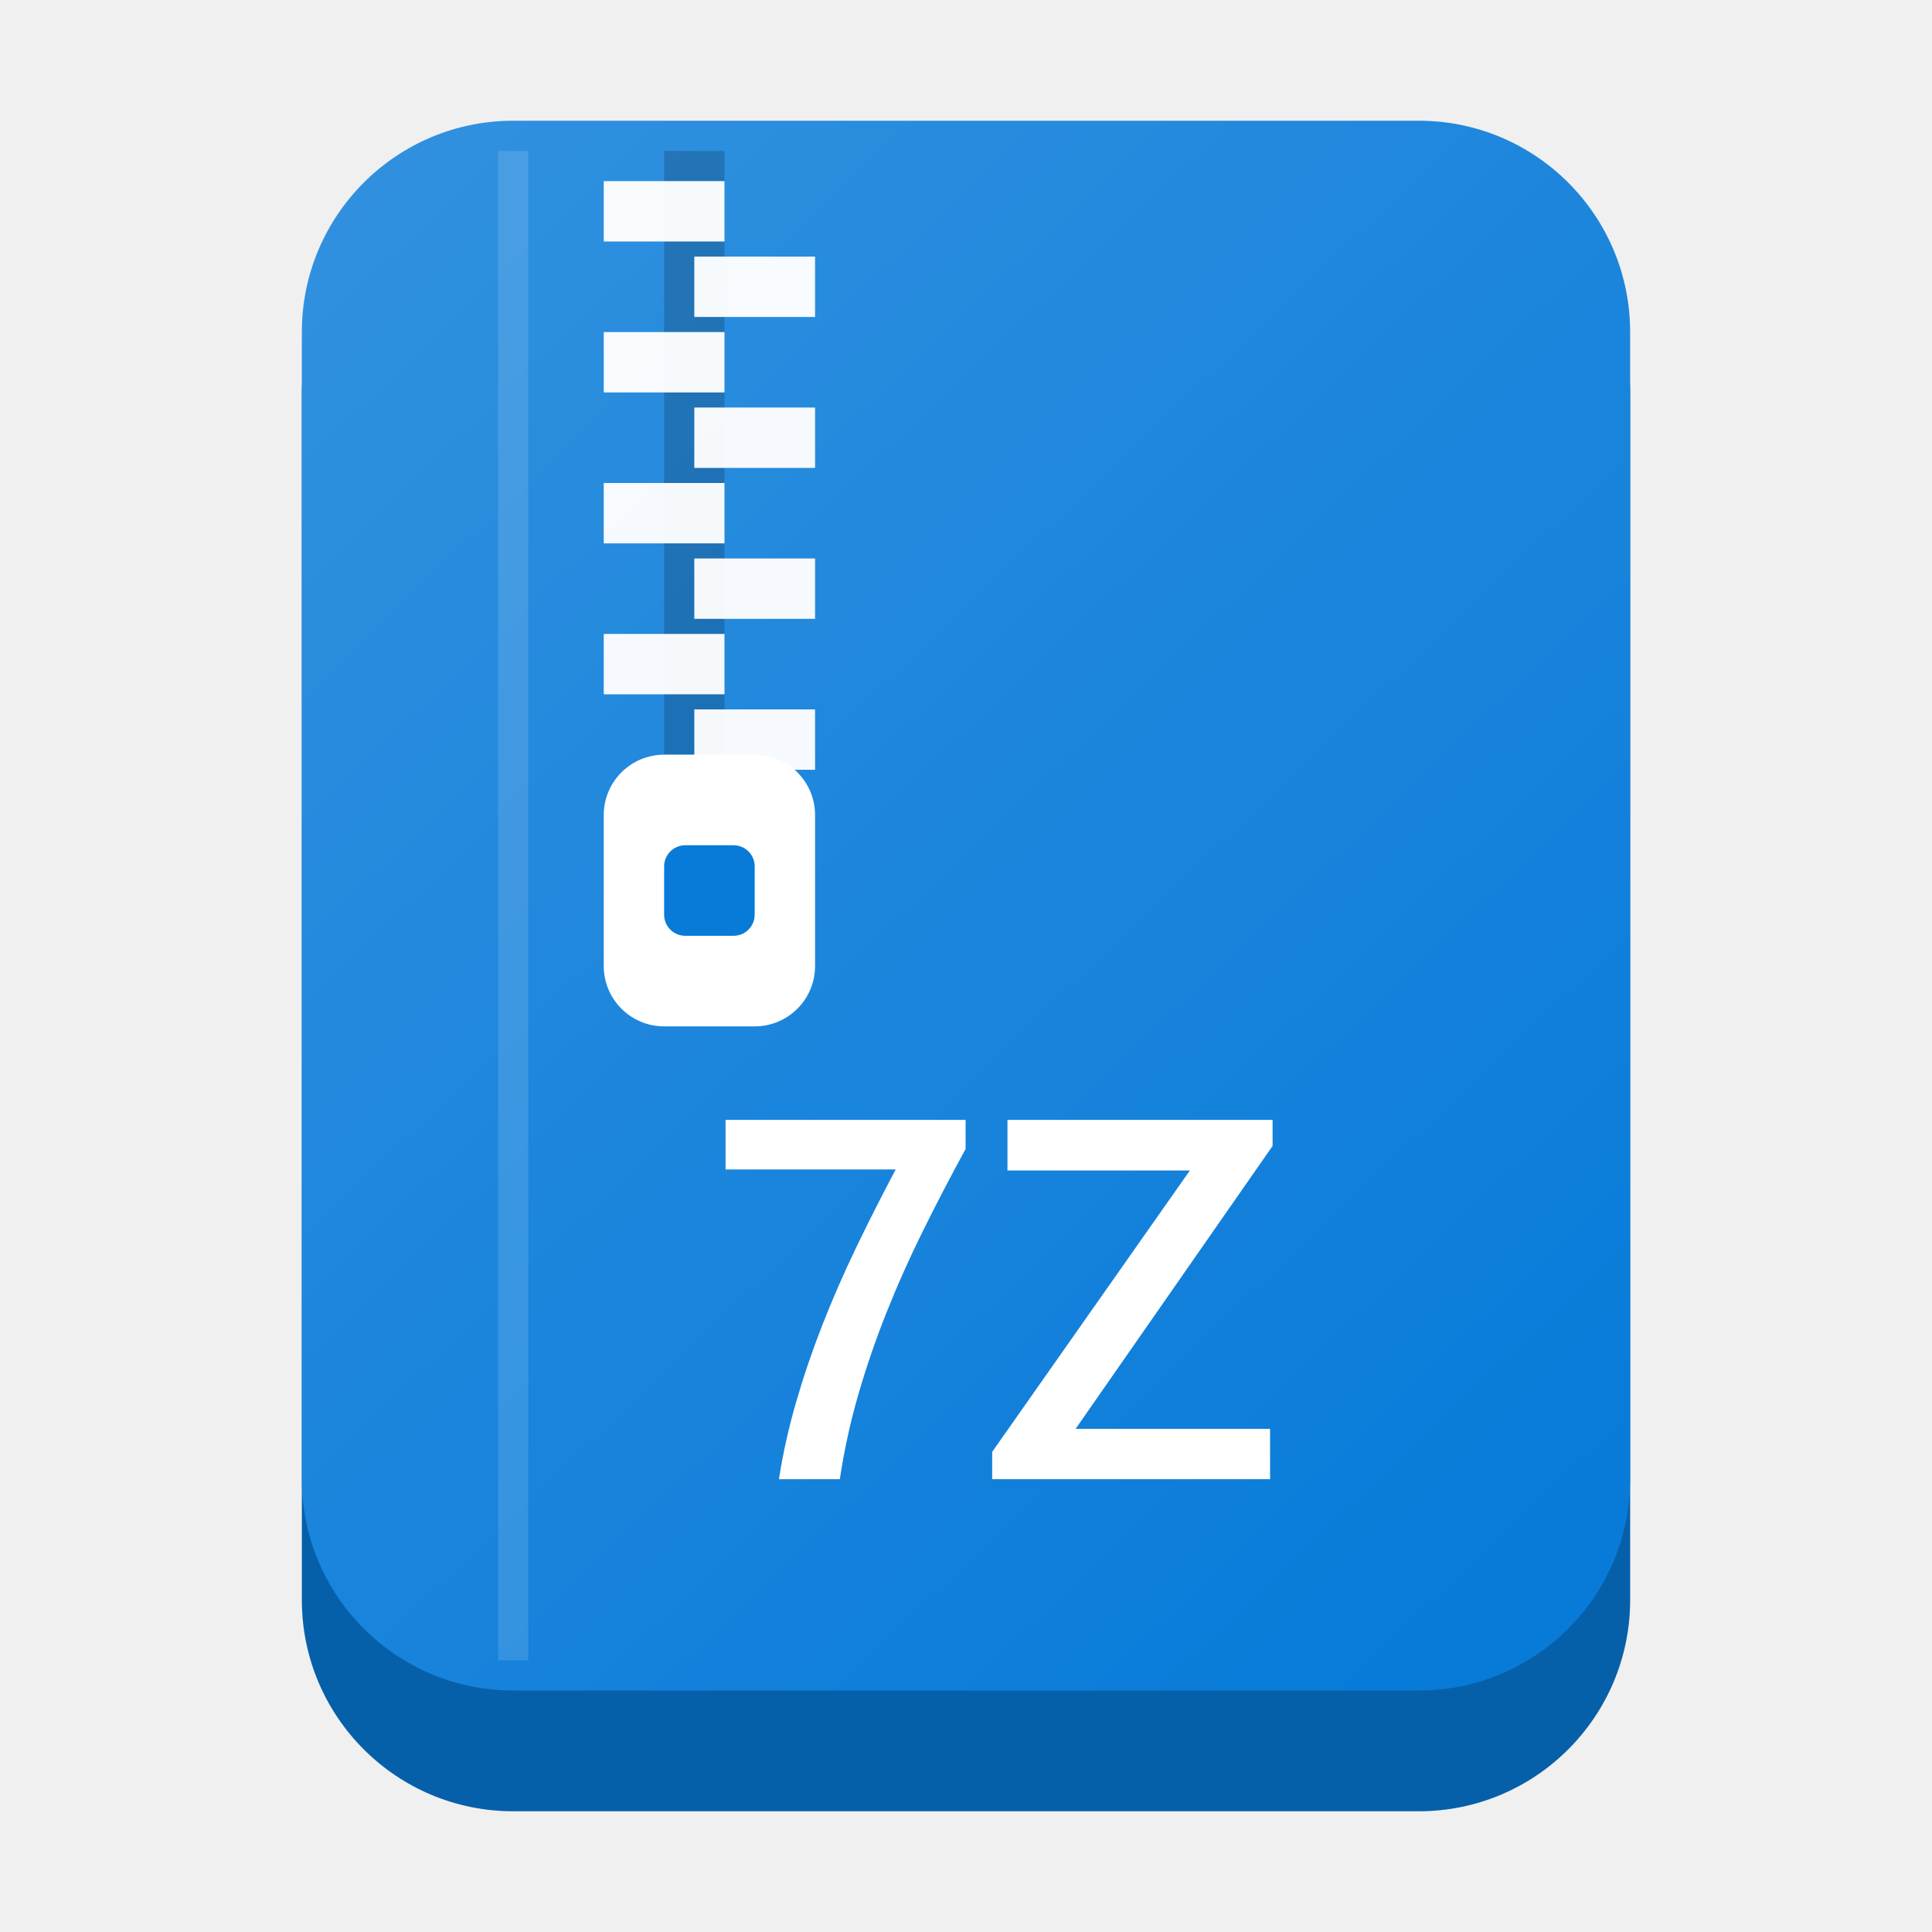
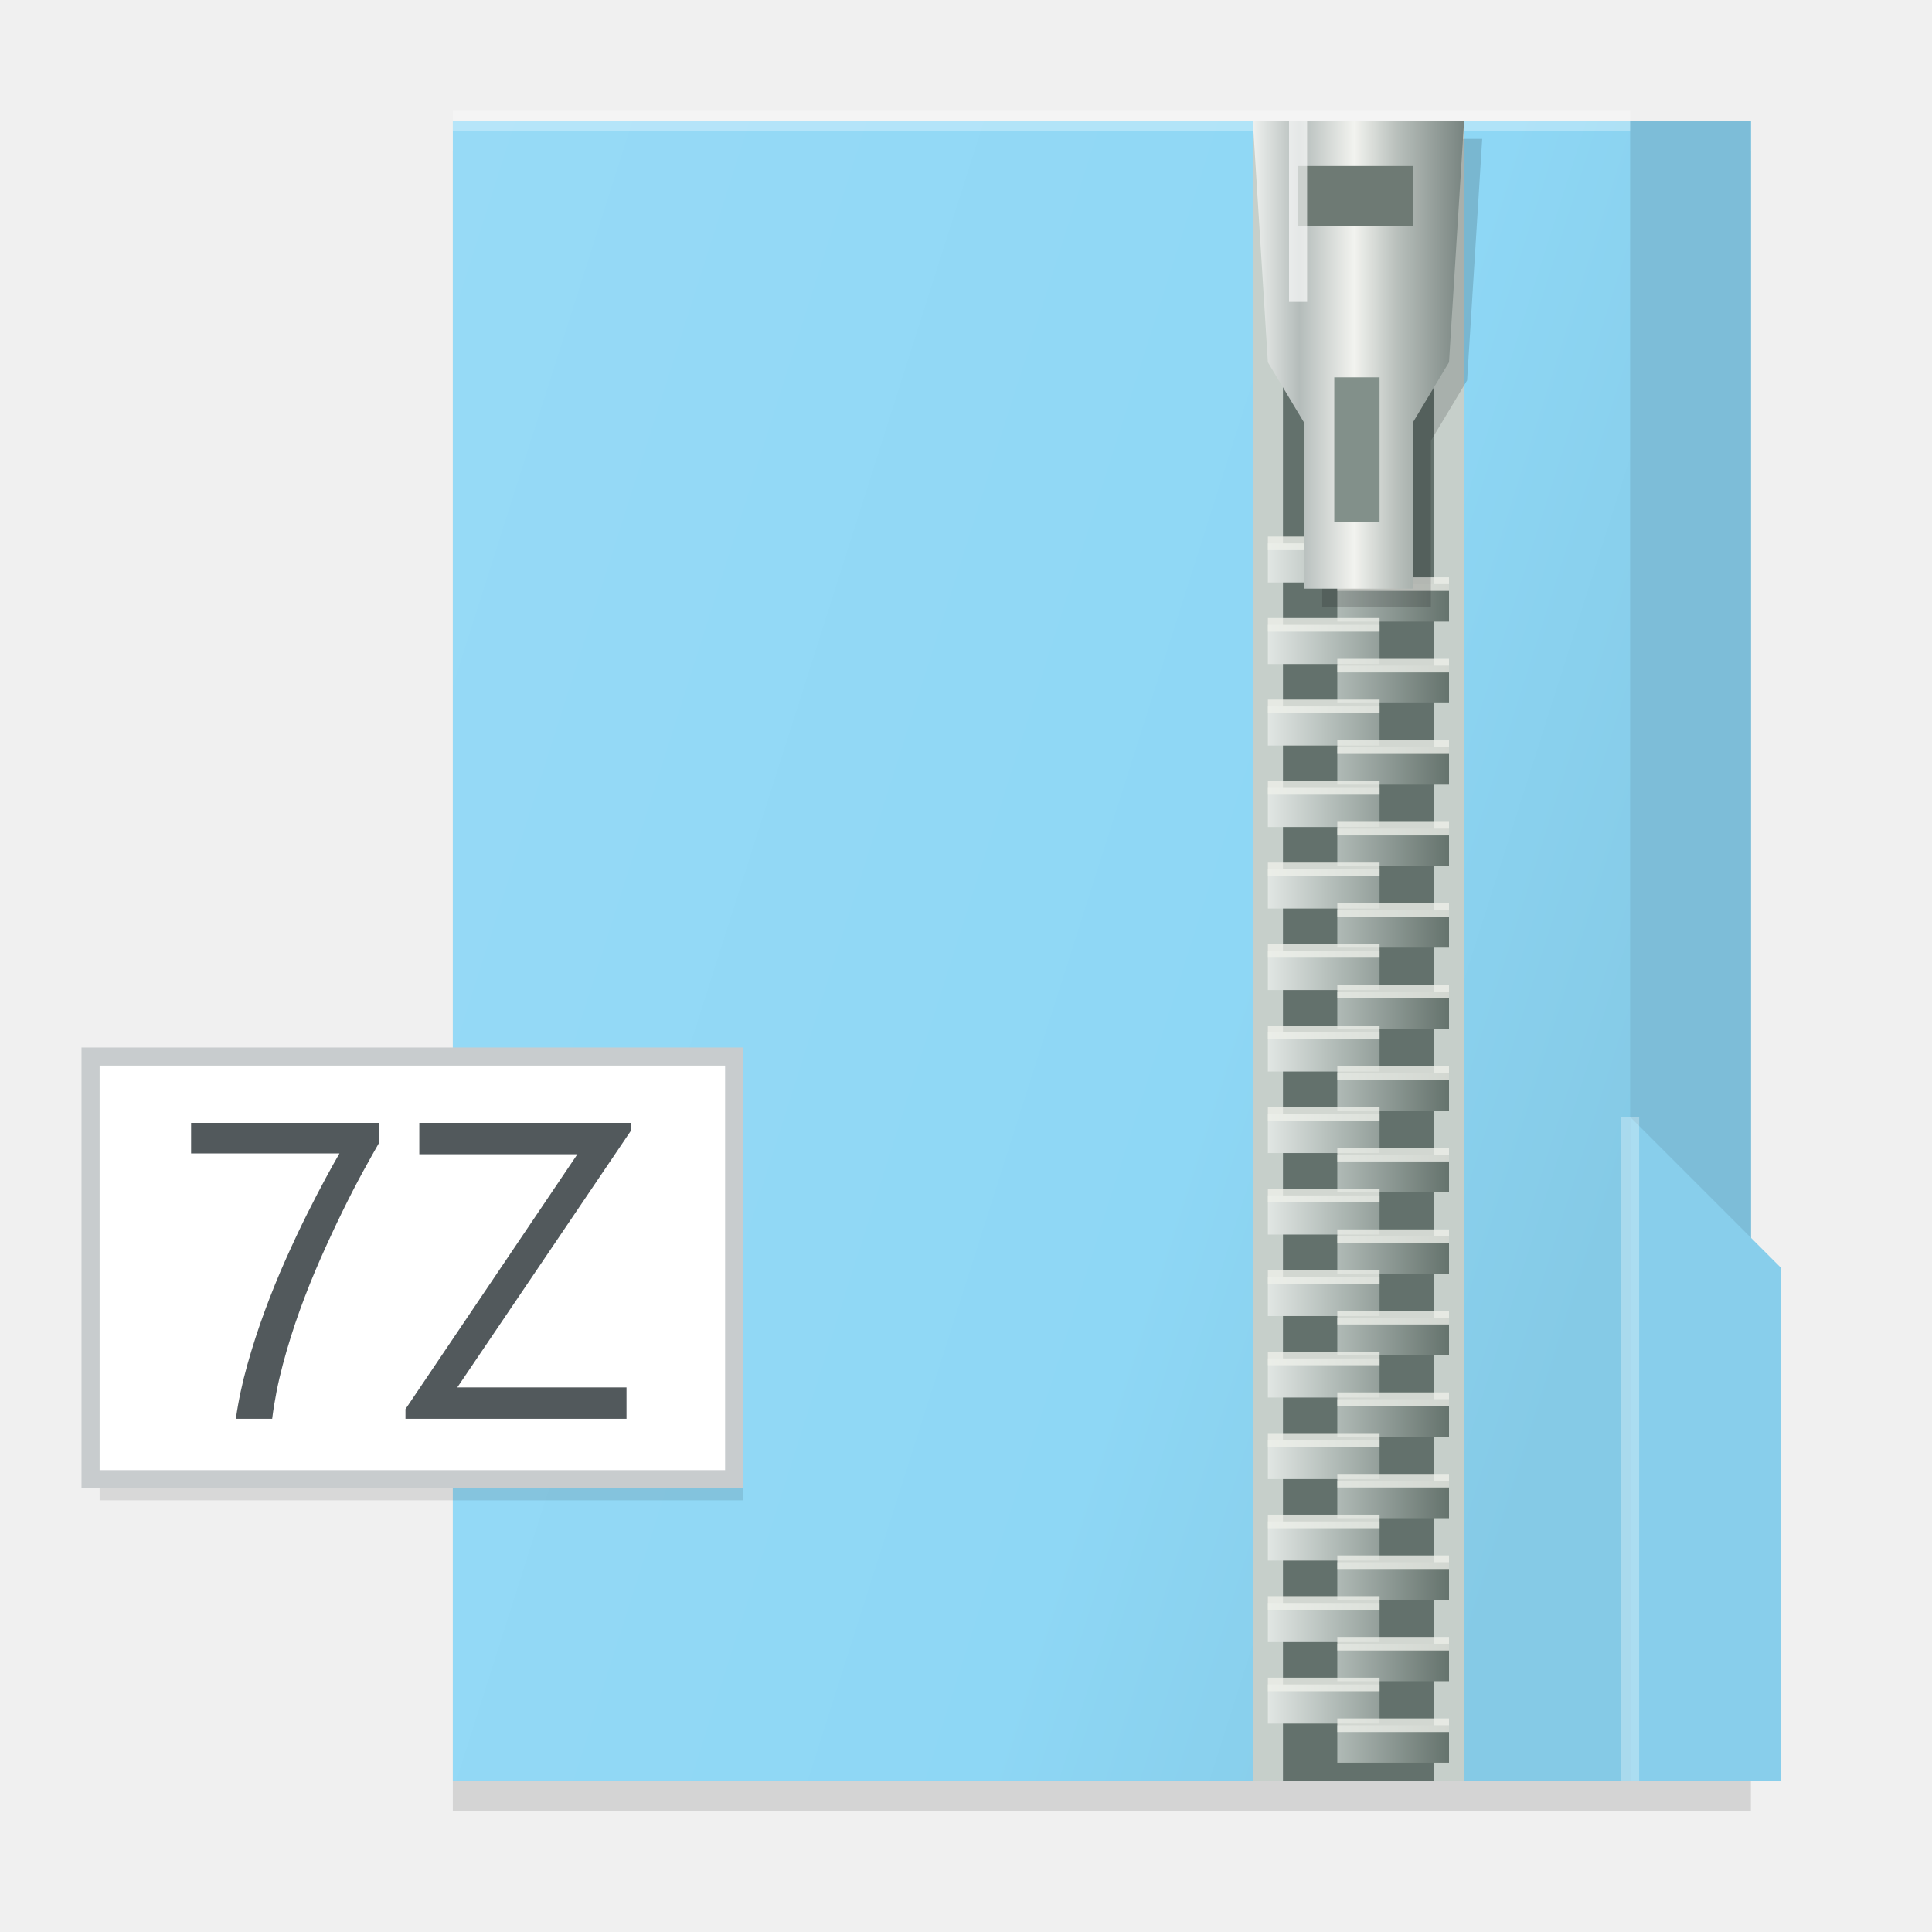
<svg xmlns="http://www.w3.org/2000/svg" width="64" height="64" viewBox="0 0 64 64">
  <defs>
-     <linearGradient id="cover" x1="0" y1="0" x2="0.8" y2="1">
-       <stop offset="0" stop-color="#087bd9" />
-       <stop offset="1" stop-color="#087bd9" />
+     <linearGradient id="cover" x1="0" y1="0" x2="1" y2="0.4">
+       <stop offset="0" stop-color="#97daf6" />
+       <stop offset="0.7" stop-color="#8ed7f5" />
+       <stop offset="1" stop-color="#85cae6" />
    </linearGradient>
-     <linearGradient id="light" x1="0" y1="0" x2="0.8" y2="1">
-       <stop offset="0" stop-color="#ffffff" stop-opacity="0.17" />
-       <stop offset="1" stop-color="#ffffff" stop-opacity="0" />
+     <linearGradient id="teeth" x1="0" y1="0" x2="1" y2="0">
+       <stop offset="0" stop-color="#e1e6e3" />
+       <stop offset="0.4" stop-color="#aeb8b4" />
+       <stop offset="1" stop-color="#65736d" />
+     </linearGradient>
+     <linearGradient id="metal" x1="0" y1="0" x2="1" y2="0">
+       <stop offset="0" stop-color="#eef0ee" />
+       <stop offset="0.22" stop-color="#b4bcba" />
+       <stop offset="0.48" stop-color="#f2f3ef" />
+       <stop offset="0.68" stop-color="#b9c0bc" />
+       <stop offset="1" stop-color="#788480" />
    </linearGradient>
  </defs>
-   <path fill="#087bd9" stroke="none" d="M 17 6 L 47 6 C 50.866 6 54 9.134 54 13 L 54 53 C 54 56.866 50.866 60 47 60 L 17 60 C 13.134 60 10 56.866 10 53 L 10 13 C 10 9.134 13.134 6 17 6 Z" />
-   <g opacity="0.22">
-     <path fill="#000000" stroke="none" d="M 17 6 L 47 6 C 50.866 6 54 9.134 54 13 L 54 53 C 54 56.866 50.866 60 47 60 L 17 60 C 13.134 60 10 56.866 10 53 L 10 13 C 10 9.134 13.134 6 17 6 Z" />
+   <g opacity="0.12">
+     <path fill="#000000" stroke="none" d="M 15 5 L 58 5 L 58 60 L 15 60 Z" />
  </g>
-   <path fill="url(#cover)" stroke="none" d="M 17 4 L 47 4 C 50.866 4 54 7.134 54 11 L 54 49 C 54 52.866 50.866 56 47 56 L 17 56 C 13.134 56 10 52.866 10 49 L 10 11 C 10 7.134 13.134 4 17 4 Z" />
-   <path fill="url(#light)" stroke="none" d="M 17 4 L 47 4 C 50.866 4 54 7.134 54 11 L 54 49 C 54 52.866 50.866 56 47 56 L 17 56 C 13.134 56 10 52.866 10 49 L 10 11 C 10 7.134 13.134 4 17 4 Z" />
-   <path fill="#000000" stroke="#ffffff" stroke-opacity="0.13" d="M 17 5 L 17 55" />
-   <path fill="#000000" stroke="#000000" stroke-opacity="0.18" stroke-width="2" d="M 23 5 L 23 25" />
-   <path fill="none" stroke="#ffffff" stroke-opacity="0.96" stroke-width="2" d="M 20 7 L 24 7 M 23 9.5 L 27 9.5" />
-   <path fill="none" stroke="#ffffff" stroke-opacity="0.96" stroke-width="2" d="M 20 12 L 24 12 M 23 14.5 L 27 14.5" />
-   <path fill="none" stroke="#ffffff" stroke-opacity="0.96" stroke-width="2" d="M 20 17 L 24 17 M 23 19.5 L 27 19.5" />
-   <path fill="none" stroke="#ffffff" stroke-opacity="0.96" stroke-width="2" d="M 20 22 L 24 22 M 23 24.5 L 27 24.5" />
-   <path fill="#ffffff" stroke="none" d="M 22 25 L 25 25 C 26.105 25 27 25.895 27 27 L 27 32 C 27 33.105 26.105 34 25 34 L 22 34 C 20.895 34 20 33.105 20 32 L 20 27 C 20 25.895 20.895 25 22 25 Z" />
-   <path fill="#087bd9" stroke="none" d="M 22.7 28 L 24.3 28 C 24.486 28 24.664 28.074 24.795 28.205 C 24.926 28.336 25 28.514 25 28.7 L 25 30.3 C 25 30.486 24.926 30.664 24.795 30.795 C 24.664 30.926 24.486 31 24.3 31 L 22.7 31 C 22.514 31 22.336 30.926 22.205 30.795 C 22.074 30.664 22 30.486 22 30.3 L 22 28.7 C 22 28.514 22.074 28.336 22.205 28.205 C 22.336 28.074 22.514 28 22.7 28 Z" />
-   <g>
-     <path fill="#ffffff" stroke="none" d="M 31.987 38.06 Q 31.24 39.429 30.576 40.77 Q 29.912 42.11 29.373 43.463 Q 28.833 44.816 28.435 46.19 Q 28.036 47.564 27.82 49 L 25.803 49 Q 26.002 47.722 26.372 46.448 Q 26.741 45.173 27.239 43.899 Q 27.737 42.625 28.356 41.338 Q 28.974 40.052 29.671 38.74 L 24.035 38.74 L 24.035 37.097 L 31.987 37.097 L 31.987 38.06 Z M 42.156 37.96 L 35.631 47.332 L 42.073 47.332 L 42.073 49 L 32.867 49 L 32.867 48.095 L 39.417 38.773 L 33.374 38.773 L 33.374 37.097 L 42.156 37.097 L 42.156 37.96 Z" />
+   <path fill="url(#cover)" stroke="none" d="M 15 4 L 58 4 L 58 59 L 15 59 Z" />
+   <path fill="#7dbdd8" stroke="none" d="M 54 4 L 58 4 L 58 59 L 54 59 Z" />
+   <path fill="#000000" stroke="#ffffff" stroke-opacity="0.3" stroke-width="0.7" d="M 15 4 L 54 4" />
+   <path fill="#88ceeb" stroke="none" d="M 54 37 L 59 42 L 59 59 L 54 59 Z" />
+   <path fill="#000000" stroke="#ffffff" stroke-opacity="0.3" stroke-width="0.6" d="M 54 37 L 54 59" />
+   <path fill="#63716c" stroke="none" d="M 41.5 4 L 48.5 4 L 48.5 59 L 41.5 59 Z" />
+   <path fill="#c6cfca" stroke="none" d="M 41.5 4 L 42.5 4 L 42.5 59 L 41.5 59 Z M 47.5 4 L 48.5 4 L 48.5 59 L 47.5 59 Z" />
+   <path fill="url(#teeth)" stroke="none" d="M 42 18 L 45.7 18 L 45.7 19.296 L 42 19.296 Z M 44.3 19.35 L 48 19.35 L 48 20.592 L 44.3 20.592 Z" />
+   <path fill="#000000" stroke="#edf0e9" stroke-opacity="0.8" stroke-width="0.45" d="M 42 18 L 45.7 18 M 44.3 19.35 L 48 19.35" />
+   <path fill="url(#teeth)" stroke="none" d="M 42 20.7 L 45.7 20.7 L 45.7 21.996 L 42 21.996 Z M 44.3 22.05 L 48 22.05 L 48 23.292 L 44.3 23.292 Z" />
+   <path fill="#000000" stroke="#edf0e9" stroke-opacity="0.8" stroke-width="0.45" d="M 42 20.7 L 45.7 20.7 M 44.3 22.05 L 48 22.05" />
+   <path fill="url(#teeth)" stroke="none" d="M 42 23.4 L 45.7 23.4 L 45.7 24.696 L 42 24.696 Z M 44.3 24.75 L 48 24.75 L 48 25.992 L 44.3 25.992 Z" />
+   <path fill="#000000" stroke="#edf0e9" stroke-opacity="0.8" stroke-width="0.45" d="M 42 23.4 L 45.7 23.4 M 44.3 24.75 L 48 24.75" />
+   <path fill="url(#teeth)" stroke="none" d="M 42 26.1 L 45.7 26.1 L 45.7 27.396 L 42 27.396 Z M 44.3 27.45 L 48 27.45 L 48 28.692 L 44.3 28.692 Z" />
+   <path fill="#000000" stroke="#edf0e9" stroke-opacity="0.8" stroke-width="0.45" d="M 42 26.1 L 45.7 26.1 M 44.3 27.45 L 48 27.45" />
+   <path fill="url(#teeth)" stroke="none" d="M 42 28.8 L 45.7 28.8 L 45.7 30.096 L 42 30.096 Z M 44.3 30.15 L 48 30.15 L 48 31.392 L 44.3 31.392 Z" />
+   <path fill="#000000" stroke="#edf0e9" stroke-opacity="0.8" stroke-width="0.45" d="M 42 28.8 L 45.7 28.8 M 44.3 30.15 L 48 30.15" />
+   <path fill="url(#teeth)" stroke="none" d="M 42 31.5 L 45.7 31.5 L 45.7 32.796 L 42 32.796 Z M 44.3 32.85 L 48 32.85 L 48 34.092 L 44.3 34.092 Z" />
+   <path fill="#000000" stroke="#edf0e9" stroke-opacity="0.8" stroke-width="0.45" d="M 42 31.5 L 45.7 31.5 M 44.3 32.85 L 48 32.85" />
+   <path fill="url(#teeth)" stroke="none" d="M 42 34.2 L 45.7 34.2 L 45.7 35.496 L 42 35.496 Z M 44.3 35.55 L 48 35.55 L 48 36.792 L 44.3 36.792 Z" />
+   <path fill="#000000" stroke="#edf0e9" stroke-opacity="0.8" stroke-width="0.45" d="M 42 34.2 L 45.7 34.2 M 44.3 35.55 L 48 35.55" />
+   <path fill="url(#teeth)" stroke="none" d="M 42 36.9 L 45.7 36.9 L 45.7 38.196 L 42 38.196 Z M 44.3 38.25 L 48 38.25 L 48 39.492 L 44.3 39.492 Z" />
+   <path fill="#000000" stroke="#edf0e9" stroke-opacity="0.8" stroke-width="0.45" d="M 42 36.9 L 45.7 36.9 M 44.3 38.25 L 48 38.25" />
+   <path fill="url(#teeth)" stroke="none" d="M 42 39.6 L 45.7 39.6 L 45.7 40.896 L 42 40.896 Z M 44.3 40.95 L 48 40.95 L 48 42.192 L 44.3 42.192 Z" />
+   <path fill="#000000" stroke="#edf0e9" stroke-opacity="0.8" stroke-width="0.45" d="M 42 39.6 L 45.7 39.6 M 44.3 40.95 L 48 40.95" />
+   <path fill="url(#teeth)" stroke="none" d="M 42 42.3 L 45.7 42.3 L 45.7 43.596 L 42 43.596 Z M 44.3 43.65 L 48 43.65 L 48 44.892 L 44.3 44.892 Z" />
+   <path fill="#000000" stroke="#edf0e9" stroke-opacity="0.8" stroke-width="0.45" d="M 42 42.3 L 45.7 42.3 M 44.3 43.65 L 48 43.65" />
+   <path fill="url(#teeth)" stroke="none" d="M 42 45 L 45.7 45 L 45.7 46.296 L 42 46.296 Z M 44.3 46.35 L 48 46.35 L 48 47.592 L 44.3 47.592 Z" />
+   <path fill="#000000" stroke="#edf0e9" stroke-opacity="0.8" stroke-width="0.45" d="M 42 45 L 45.7 45 M 44.3 46.35 L 48 46.35" />
+   <path fill="url(#teeth)" stroke="none" d="M 42 47.7 L 45.7 47.7 L 45.7 48.996 L 42 48.996 Z M 44.3 49.05 L 48 49.05 L 48 50.292 L 44.3 50.292 Z" />
+   <path fill="#000000" stroke="#edf0e9" stroke-opacity="0.8" stroke-width="0.45" d="M 42 47.7 L 45.7 47.7 M 44.3 49.05 L 48 49.05" />
+   <path fill="url(#teeth)" stroke="none" d="M 42 50.4 L 45.7 50.4 L 45.7 51.696 L 42 51.696 Z M 44.3 51.75 L 48 51.75 L 48 52.992 L 44.3 52.992 Z" />
+   <path fill="#000000" stroke="#edf0e9" stroke-opacity="0.8" stroke-width="0.45" d="M 42 50.4 L 45.7 50.4 M 44.3 51.75 L 48 51.75" />
+   <path fill="url(#teeth)" stroke="none" d="M 42 53.1 L 45.7 53.1 L 45.7 54.396 L 42 54.396 Z M 44.3 54.45 L 48 54.45 L 48 55.692 L 44.3 55.692 Z" />
+   <path fill="#000000" stroke="#edf0e9" stroke-opacity="0.8" stroke-width="0.45" d="M 42 53.1 L 45.7 53.1 M 44.3 54.45 L 48 54.45" />
+   <path fill="url(#teeth)" stroke="none" d="M 42 55.8 L 45.7 55.8 L 45.7 57.096 L 42 57.096 Z M 44.3 57.15 L 48 57.15 L 48 58.392 L 44.3 58.392 Z" />
+   <path fill="#000000" stroke="#edf0e9" stroke-opacity="0.8" stroke-width="0.45" d="M 42 55.8 L 45.7 55.8 M 44.3 57.15 L 48 57.15" />
+   <g opacity="0.15" transform="matrix(1 0 0 1 0.6 0.6)">
+     <path fill="#000000" stroke="none" d="M 41.5 4 L 48.5 4 L 48 12 L 46.8 14 L 46.8 19.5 L 43.2 19.5 L 43.2 14 L 42 12 Z" />
+   </g>
+   <path fill="url(#metal)" stroke="none" d="M 41.5 4 L 48.5 4 L 48 12 L 46.8 14 L 46.8 19.5 L 43.2 19.5 L 43.2 14 L 42 12 Z" />
+   <path fill="#6e7a74" stroke="none" d="M 43 5.5 L 46.8 5.5 L 46.8 7.5 L 43 7.5 Z" />
+   <path fill="#82908a" stroke="none" d="M 44.2 12.5 L 45.7 12.5 L 45.7 17.3 L 44.2 17.3 Z" />
+   <path fill="#000000" stroke="#ffffff" stroke-opacity="0.65" stroke-width="0.6" d="M 43 4 L 43 10" />
+   <g opacity="0.1">
+     <path fill="#000000" stroke="none" d="M 3.3 35.7 L 24.62 35.7 L 24.62 49.7 L 3.3 49.7 Z" />
+   </g>
+   <path fill="#ffffff" stroke="#c8ccce" stroke-width="0.6" d="M 3 35 L 24.32 35 L 24.32 49 L 3 49 Z" />
+   <g transform="matrix(1 0 0 1 5.66 33)">
+     <g>
+       <path fill="#52595c" stroke="none" d="M 6.904 4.847 Q 6.679 5.236 6.361 5.817 Q 6.043 6.398 5.688 7.123 Q 5.332 7.848 4.963 8.682 Q 4.594 9.516 4.272 10.404 Q 3.951 11.293 3.708 12.206 Q 3.466 13.118 3.356 14 L 2.153 14 Q 2.276 13.125 2.533 12.212 Q 2.789 11.3 3.114 10.421 Q 3.438 9.543 3.801 8.729 Q 4.163 7.916 4.505 7.232 Q 4.847 6.549 5.13 6.026 Q 5.414 5.503 5.585 5.209 L 0.67 5.209 L 0.67 4.197 L 6.904 4.197 L 6.904 4.847 Z M 15.23 4.471 L 9.488 12.961 L 15.094 12.961 L 15.094 14 L 7.772 14 L 7.772 13.679 L 13.467 5.236 L 8.23 5.236 L 8.23 4.197 L 15.23 4.197 L 15.23 4.471 Z" />
+     </g>
  </g>
</svg>
